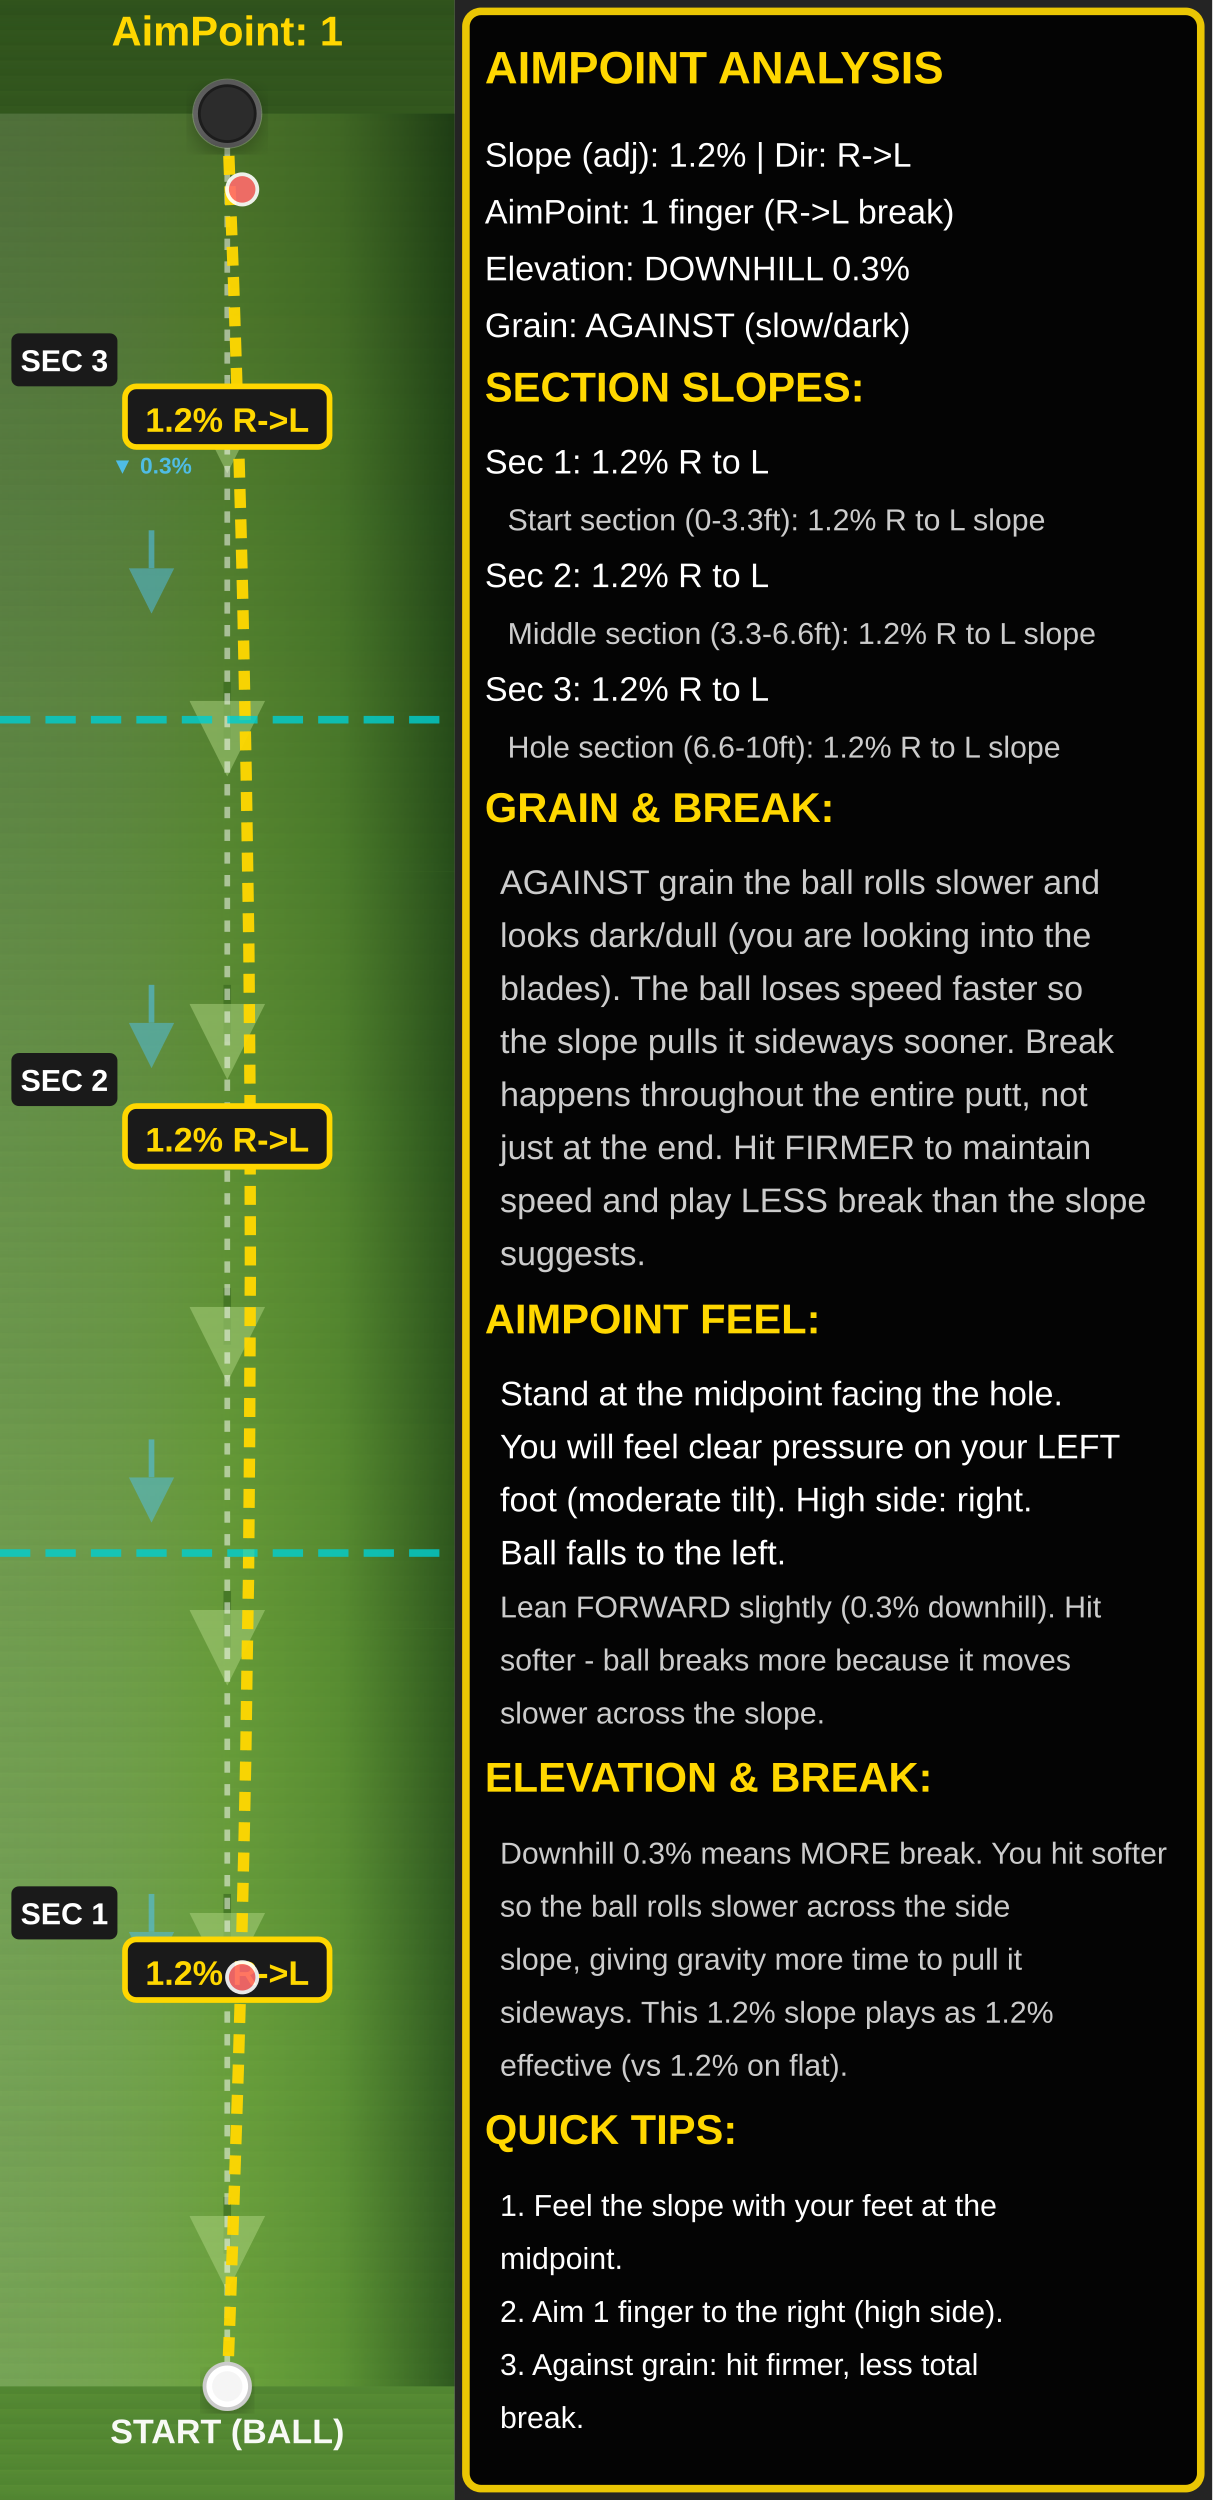
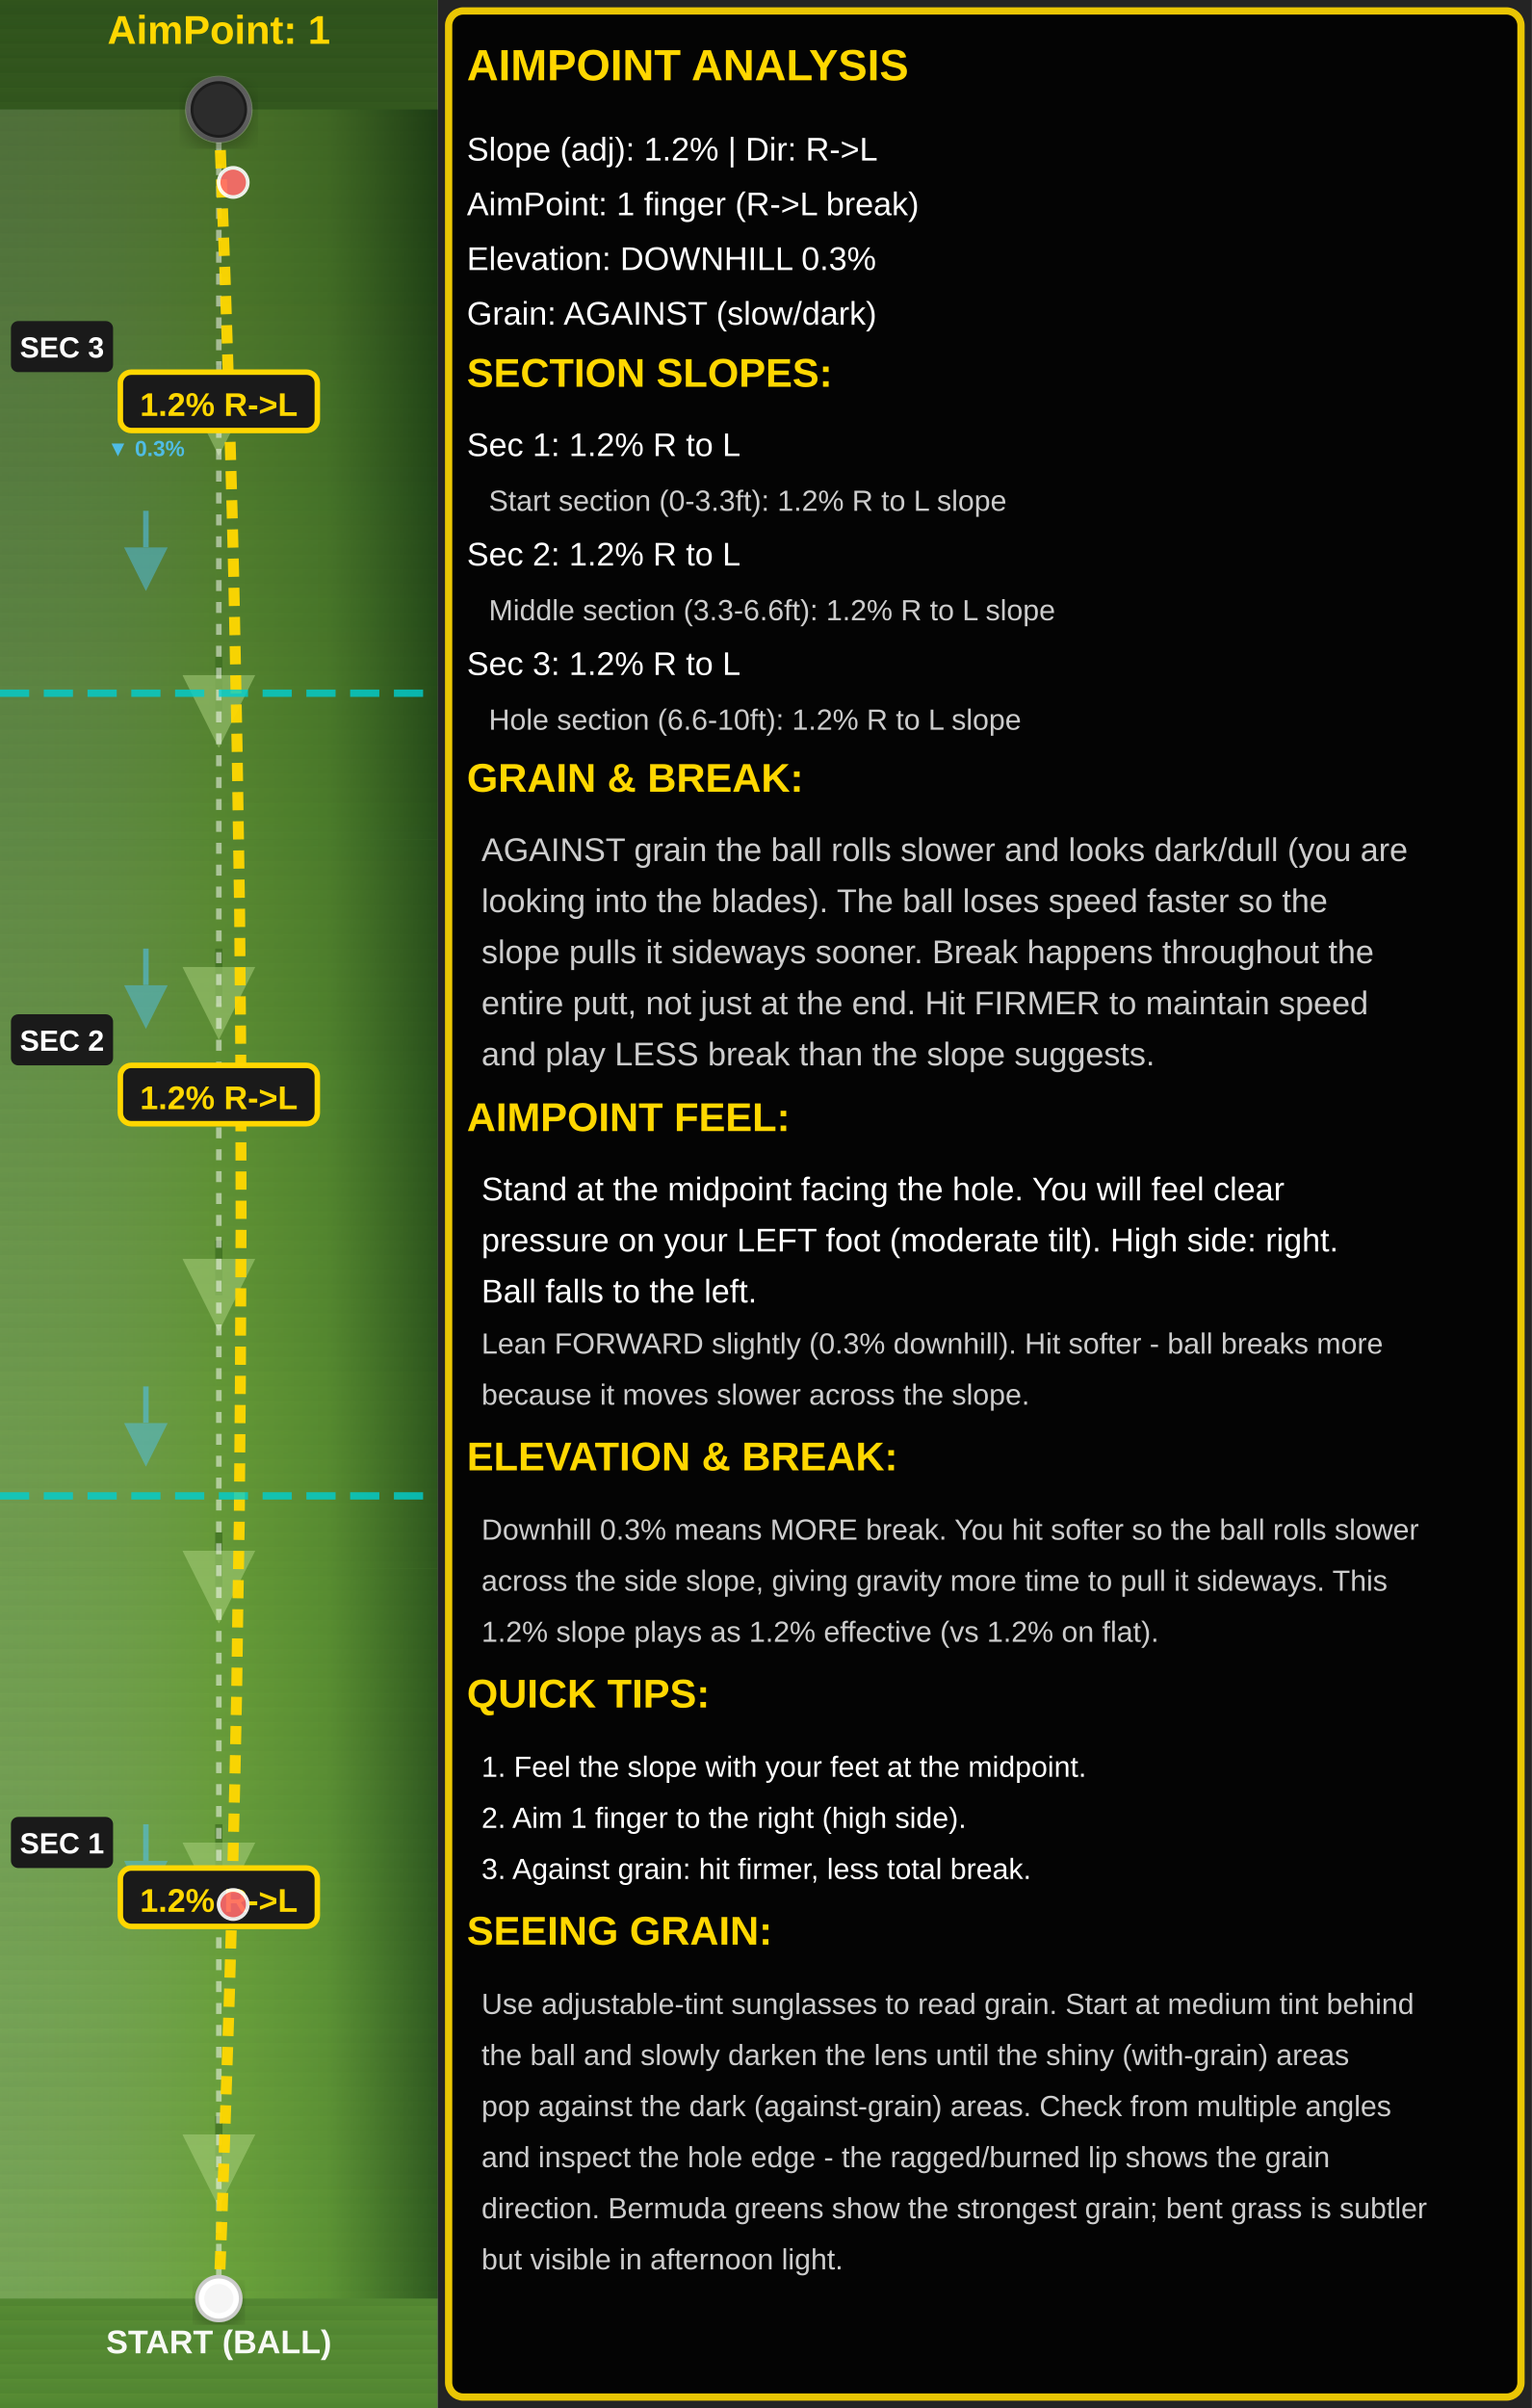
- <svg xmlns="http://www.w3.org/2000/svg" width="320" height="660">
+ <svg xmlns="http://www.w3.org/2000/svg" width="420" height="660">
  <defs>
    <linearGradient id="baseGreen" x1="0%" y1="0%" x2="0%" y2="100%">
      <stop offset="0%" style="stop-color:#689F38;stop-opacity:1" />
      <stop offset="50%" style="stop-color:#558B2F;stop-opacity:1" />
      <stop offset="100%" style="stop-color:#4A7C27;stop-opacity:1" />
    </linearGradient>
    <linearGradient id="grainGradient" x1="0%" y1="0%" x2="0%" y2="100%">
      <stop offset="0%" style="stop-color:#0D1F0A;stop-opacity:0.7" />
      <stop offset="30%" style="stop-color:#1B3D14;stop-opacity:0.6" />
      <stop offset="60%" style="stop-color:#2E5A1F;stop-opacity:0.45" />
      <stop offset="100%" style="stop-color:#3E7B2F;stop-opacity:0.3" />
    </linearGradient>
    <linearGradient id="elevationGradient" x1="0%" y1="0%" x2="0%" y2="100%">
      <stop offset="0%" style="stop-color:#1B3D14;stop-opacity:0.55" />
      <stop offset="50%" style="stop-color:#689F38;stop-opacity:0.36" />
      <stop offset="100%" style="stop-color:#AED581;stop-opacity:0.16" />
    </linearGradient>
    <linearGradient id="breakGradientSec1" x1="0%" y1="0%" x2="100%" y2="0%">
      <stop offset="0%" style="stop-color:#C5E1A5;stop-opacity:0.389" />
      <stop offset="25%" style="stop-color:#AED581;stop-opacity:0.461" />
      <stop offset="50%" style="stop-color:#8BC34A;stop-opacity:0.569" />
      <stop offset="75%" style="stop-color:#689F38;stop-opacity:0.658" />
      <stop offset="100%" style="stop-color:#1B3D14;stop-opacity:0.748" />
    </linearGradient>
    <linearGradient id="breakGradientSec2" x1="0%" y1="0%" x2="100%" y2="0%">
      <stop offset="0%" style="stop-color:#C5E1A5;stop-opacity:0.389" />
      <stop offset="25%" style="stop-color:#AED581;stop-opacity:0.461" />
      <stop offset="50%" style="stop-color:#8BC34A;stop-opacity:0.569" />
      <stop offset="75%" style="stop-color:#689F38;stop-opacity:0.658" />
      <stop offset="100%" style="stop-color:#1B3D14;stop-opacity:0.748" />
    </linearGradient>
    <linearGradient id="breakGradientSec3" x1="0%" y1="0%" x2="100%" y2="0%">
      <stop offset="0%" style="stop-color:#C5E1A5;stop-opacity:0.389" />
      <stop offset="25%" style="stop-color:#AED581;stop-opacity:0.461" />
      <stop offset="50%" style="stop-color:#8BC34A;stop-opacity:0.569" />
      <stop offset="75%" style="stop-color:#689F38;stop-opacity:0.658" />
      <stop offset="100%" style="stop-color:#1B3D14;stop-opacity:0.748" />
    </linearGradient>
    <linearGradient id="holeGrainGradient" x1="50%" y1="0%" x2="50%" y2="100%">
      <stop offset="0%" style="stop-color:#999999;stop-opacity:0.6" />
      <stop offset="50%" style="stop-color:#CCCCCC;stop-opacity:0.5" />
      <stop offset="100%" style="stop-color:#FFFFFF;stop-opacity:0.3" />
    </linearGradient>
    <filter id="shadow">
      <feDropShadow dx="0" dy="2" stdDeviation="3" flood-opacity="0.3" />
    </filter>
    <marker id="arrowhead-grain" markerWidth="10" markerHeight="10" refX="5" refY="5" orient="auto">
      <polygon points="0,0 10,5 0,10" fill="#AED581" opacity="0.7" />
    </marker>
    <marker id="arrowhead-elev-up" markerWidth="8" markerHeight="8" refX="4" refY="8" orient="0">
      <polygon points="4,0 8,8 0,8" fill="#FFA726" opacity="0.85" />
    </marker>
    <marker id="arrowhead-elev-down" markerWidth="8" markerHeight="8" refX="4" refY="0" orient="0">
      <polygon points="0,0 8,0 4,8" fill="#4FC3F7" opacity="0.85" />
    </marker>
    <pattern id="grassTexture" x="0" y="0" width="4" height="4" patternUnits="userSpaceOnUse">
      <rect width="4" height="4" fill="url(#baseGreen)" opacity="0.95" />
      <line x1="0" y1="2" x2="4" y2="2" stroke="#5A9B3F" stroke-width="0.5" opacity="0.3" />
    </pattern>
  </defs>
  <rect width="120" height="660" fill="url(#baseGreen)" />
  <rect width="120" height="660" fill="url(#grassTexture)" opacity="0.3" />
  <rect width="120" height="660" fill="url(#elevationGradient)" opacity="0.7" />
  <rect x="0" y="430.0" width="120" height="200.0" fill="url(#breakGradientSec1)" opacity="1.0" />
  <rect x="0" y="230.0" width="120" height="200.0" fill="url(#breakGradientSec2)" opacity="1.0" />
  <rect x="0" y="30" width="120" height="200.0" fill="url(#breakGradientSec3)" opacity="1.0" />
  <rect width="120" height="660" fill="url(#grainGradient)" opacity="0.6" />
  <line x1="60.0" y1="100" x2="60.0" y2="115" stroke="#3A6B1F" stroke-width="2" opacity="0.7" marker-end="url(#arrowhead-grain)" />
  <line x1="60.0" y1="180" x2="60.0" y2="195" stroke="#3A6B1F" stroke-width="2" opacity="0.7" marker-end="url(#arrowhead-grain)" />
  <line x1="60.0" y1="260" x2="60.0" y2="275" stroke="#3A6B1F" stroke-width="2" opacity="0.7" marker-end="url(#arrowhead-grain)" />
  <line x1="60.0" y1="340" x2="60.0" y2="355" stroke="#3A6B1F" stroke-width="2" opacity="0.7" marker-end="url(#arrowhead-grain)" />
  <line x1="60.0" y1="420" x2="60.0" y2="435" stroke="#3A6B1F" stroke-width="2" opacity="0.7" marker-end="url(#arrowhead-grain)" />
  <line x1="60.0" y1="500" x2="60.0" y2="515" stroke="#3A6B1F" stroke-width="2" opacity="0.7" marker-end="url(#arrowhead-grain)" />
  <line x1="60.0" y1="580" x2="60.0" y2="595" stroke="#3A6B1F" stroke-width="2" opacity="0.7" marker-end="url(#arrowhead-grain)" />
  <line x1="40.0" y1="140" x2="40.0" y2="150" stroke="#4FC3F7" stroke-width="1.5" opacity="0.55" marker-end="url(#arrowhead-elev-down)" />
  <line x1="40.0" y1="260" x2="40.0" y2="270" stroke="#4FC3F7" stroke-width="1.5" opacity="0.55" marker-end="url(#arrowhead-elev-down)" />
  <line x1="40.0" y1="380" x2="40.0" y2="390" stroke="#4FC3F7" stroke-width="1.5" opacity="0.55" marker-end="url(#arrowhead-elev-down)" />
  <line x1="40.0" y1="500" x2="40.0" y2="510" stroke="#4FC3F7" stroke-width="1.5" opacity="0.55" marker-end="url(#arrowhead-elev-down)" />
  <text x="40.0" y="125" font-family="Arial, sans-serif" font-size="6" fill="#4FC3F7" text-anchor="middle" font-weight="bold" opacity="0.9">▼ 0.3%</text>
  <line x1="60.0" y1="630" x2="60.0" y2="30.0" stroke="#FFFFFF" stroke-width="1.5" stroke-dasharray="3,3" opacity="0.5" />
  <path d="M 60.0 630.0 C 60.5 617.5, 61.0 604.6, 61.4 592.0 C 61.9 577.0, 62.4 561.5, 62.9 546.5 C 63.3 533.9, 63.6 521.0, 63.9 508.5 C 64.3 493.4, 64.6 477.9, 64.9 462.9 C 65.1 447.9, 65.3 432.4, 65.6 417.3 C 65.7 404.8, 65.8 391.9, 65.9 379.4 C 66.0 364.3, 66.0 348.8, 66.1 333.8 C 66.1 318.8, 66.0 303.3, 66.0 288.2 C 65.9 275.7, 65.8 262.8, 65.7 250.3 C 65.5 235.2, 65.2 219.7, 65.0 204.7 C 64.7 189.6, 64.4 174.2, 64.1 159.1 C 63.8 146.6, 63.5 133.7, 63.1 121.1 C 62.7 106.1, 62.2 90.6, 61.7 75.6 C 61.1 60.5, 60.6 45.0, 60.0 30.0" stroke="#FFD700" stroke-width="3" fill="none" stroke-dasharray="5,3" opacity="0.95" />
  <line x1="0" y1="410.0" x2="120" y2="410.0" stroke="#00CED1" stroke-width="2" opacity="0.8" stroke-dasharray="8,4" />
  <line x1="0" y1="190.0" x2="120" y2="190.0" stroke="#00CED1" stroke-width="2" opacity="0.8" stroke-dasharray="8,4" />
  <rect x="3" y="498.0" width="28" height="14" fill="#1A1A1A" rx="2" />
  <text x="17" y="508.0" font-family="Arial, sans-serif" font-size="8" fill="#FFFFFF" text-anchor="middle" font-weight="bold">SEC 1</text>
  <rect x="33.0" y="512.0" width="54" height="16" fill="#1A1A1A" rx="3" stroke="#FFD700" stroke-width="1.5" />
  <text x="60.0" y="524.0" font-family="Arial, sans-serif" font-size="9" fill="#FFD700" text-anchor="middle" font-weight="bold">1.2% R-&gt;L</text>
  <rect x="3" y="278.0" width="28" height="14" fill="#1A1A1A" rx="2" />
  <text x="17" y="288.0" font-family="Arial, sans-serif" font-size="8" fill="#FFFFFF" text-anchor="middle" font-weight="bold">SEC 2</text>
  <rect x="33.0" y="292.0" width="54" height="16" fill="#1A1A1A" rx="3" stroke="#FFD700" stroke-width="1.5" />
  <text x="60.0" y="304.0" font-family="Arial, sans-serif" font-size="9" fill="#FFD700" text-anchor="middle" font-weight="bold">1.2% R-&gt;L</text>
  <rect x="3" y="88.0" width="28" height="14" fill="#1A1A1A" rx="2" />
  <text x="17" y="98.0" font-family="Arial, sans-serif" font-size="8" fill="#FFFFFF" text-anchor="middle" font-weight="bold">SEC 3</text>
  <rect x="33.0" y="102.0" width="54" height="16" fill="#1A1A1A" rx="3" stroke="#FFD700" stroke-width="1.5" />
  <text x="60.0" y="114.0" font-family="Arial, sans-serif" font-size="9" fill="#FFD700" text-anchor="middle" font-weight="bold">1.2% R-&gt;L</text>
  <circle cx="63.934" cy="522" r="4" fill="#FF6B6B" opacity="0.9" stroke="#FFFFFF" stroke-width="1" />
  <circle cx="63.934" cy="50" r="4" fill="#FF6B6B" opacity="0.9" stroke="#FFFFFF" stroke-width="1" />
  <text x="60.0" y="12" font-family="Arial, sans-serif" font-size="11" fill="#FFD700" text-anchor="middle" font-weight="bold">AimPoint: 1</text>
  <circle cx="60.0" cy="30.0" r="9" fill="#1A1A1A" filter="url(#shadow)" />
  <circle cx="60.0" cy="30.0" r="7" fill="#2C2C2C" />
  <circle cx="60.0" cy="30.0" r="8.5" fill="none" stroke="url(#holeGrainGradient)" stroke-width="1.5" opacity="0.8" />
  <circle cx="60.0" cy="630" r="6" fill="#FFFFFF" stroke="#CCCCCC" stroke-width="1" filter="url(#shadow)" />
  <circle cx="60.0" cy="630" r="4" fill="#F5F5F5" />
  <text x="60.0" y="645" font-family="Arial, sans-serif" font-size="9" fill="#FFFFFF" text-anchor="middle" font-weight="bold" opacity="0.95">START (BALL)</text>
-   <rect x="120" y="0" width="200" height="660" fill="#1A1A1A" opacity="0.95" />
-   <rect x="123" y="3" width="194" height="654" fill="#000000" opacity="0.9" rx="4" stroke="#FFD700" stroke-width="2" />
+   <rect x="120" y="0" width="300" height="660" fill="#1A1A1A" opacity="0.95" />
+   <rect x="123" y="3" width="294" height="654" fill="#000000" opacity="0.9" rx="4" stroke="#FFD700" stroke-width="2" />
  <text x="128" y="22" font-family="Arial, sans-serif" font-size="12" fill="#FFD700" font-weight="bold">AIMPOINT ANALYSIS</text>
  <text x="128" y="44" font-family="Arial, sans-serif" font-size="9" fill="#FFFFFF">Slope (adj): 1.2%  |  Dir: R-&gt;L</text>
  <text x="128" y="59" font-family="Arial, sans-serif" font-size="9" fill="#FFFFFF">AimPoint: 1 finger (R-&gt;L break)</text>
  <text x="128" y="74" font-family="Arial, sans-serif" font-size="9" fill="#FFFFFF">Elevation: DOWNHILL 0.3%</text>
  <text x="128" y="89" font-family="Arial, sans-serif" font-size="9" fill="#FFFFFF">Grain: AGAINST (slow/dark)</text>
  <text x="128" y="106" font-family="Arial, sans-serif" font-size="11" fill="#FFD700" font-weight="bold">SECTION SLOPES:</text>
  <text x="128" y="125" font-family="Arial, sans-serif" font-size="9" fill="#FFFFFF">Sec 1: 1.2% R to L</text>
  <text x="134" y="140" font-family="Arial, sans-serif" font-size="8" fill="#CCCCCC">Start section (0-3.3ft): 1.2% R to L slope</text>
  <text x="128" y="155" font-family="Arial, sans-serif" font-size="9" fill="#FFFFFF">Sec 2: 1.2% R to L</text>
  <text x="134" y="170" font-family="Arial, sans-serif" font-size="8" fill="#CCCCCC">Middle section (3.3-6.6ft): 1.2% R to L slope</text>
  <text x="128" y="185" font-family="Arial, sans-serif" font-size="9" fill="#FFFFFF">Sec 3: 1.2% R to L</text>
  <text x="134" y="200" font-family="Arial, sans-serif" font-size="8" fill="#CCCCCC">Hole section (6.6-10ft): 1.2% R to L slope</text>
  <text x="128" y="217" font-family="Arial, sans-serif" font-size="11" fill="#FFD700" font-weight="bold">GRAIN &amp; BREAK:</text>
-   <text x="132" y="236" font-family="Arial, sans-serif" font-size="9" fill="#CCCCCC">AGAINST grain the ball rolls slower and</text>
-   <text x="132" y="250" font-family="Arial, sans-serif" font-size="9" fill="#CCCCCC">looks dark/dull (you are looking into the</text>
-   <text x="132" y="264" font-family="Arial, sans-serif" font-size="9" fill="#CCCCCC">blades). The ball loses speed faster so</text>
-   <text x="132" y="278" font-family="Arial, sans-serif" font-size="9" fill="#CCCCCC">the slope pulls it sideways sooner. Break</text>
-   <text x="132" y="292" font-family="Arial, sans-serif" font-size="9" fill="#CCCCCC">happens throughout the entire putt, not</text>
-   <text x="132" y="306" font-family="Arial, sans-serif" font-size="9" fill="#CCCCCC">just at the end. Hit FIRMER to maintain</text>
-   <text x="132" y="320" font-family="Arial, sans-serif" font-size="9" fill="#CCCCCC">speed and play LESS break than the slope</text>
-   <text x="132" y="334" font-family="Arial, sans-serif" font-size="9" fill="#CCCCCC">suggests.</text>
-   <text x="128" y="352" font-family="Arial, sans-serif" font-size="11" fill="#FFD700" font-weight="bold">AIMPOINT FEEL:</text>
-   <text x="132" y="371" font-family="Arial, sans-serif" font-size="9" fill="#FFFFFF">Stand at the midpoint facing the hole.</text>
-   <text x="132" y="385" font-family="Arial, sans-serif" font-size="9" fill="#FFFFFF">You will feel clear pressure on your LEFT</text>
-   <text x="132" y="399" font-family="Arial, sans-serif" font-size="9" fill="#FFFFFF">foot (moderate tilt). High side: right.</text>
-   <text x="132" y="413" font-family="Arial, sans-serif" font-size="9" fill="#FFFFFF">Ball falls to the left.</text>
-   <text x="132" y="427" font-family="Arial, sans-serif" font-size="8" fill="#CCCCCC">Lean FORWARD slightly (0.3% downhill). Hit</text>
-   <text x="132" y="441" font-family="Arial, sans-serif" font-size="8" fill="#CCCCCC">softer - ball breaks more because it moves</text>
-   <text x="132" y="455" font-family="Arial, sans-serif" font-size="8" fill="#CCCCCC">slower across the slope.</text>
-   <text x="128" y="473" font-family="Arial, sans-serif" font-size="11" fill="#FFD700" font-weight="bold">ELEVATION &amp; BREAK:</text>
-   <text x="132" y="492" font-family="Arial, sans-serif" font-size="8" fill="#CCCCCC">Downhill 0.3% means MORE break. You hit softer</text>
-   <text x="132" y="506" font-family="Arial, sans-serif" font-size="8" fill="#CCCCCC">so the ball rolls slower across the side</text>
-   <text x="132" y="520" font-family="Arial, sans-serif" font-size="8" fill="#CCCCCC">slope, giving gravity more time to pull it</text>
-   <text x="132" y="534" font-family="Arial, sans-serif" font-size="8" fill="#CCCCCC">sideways. This 1.2% slope plays as 1.2%</text>
-   <text x="132" y="548" font-family="Arial, sans-serif" font-size="8" fill="#CCCCCC">effective (vs 1.2% on flat).</text>
-   <text x="128" y="566" font-family="Arial, sans-serif" font-size="11" fill="#FFD700" font-weight="bold">QUICK TIPS:</text>
-   <text x="132" y="585" font-family="Arial, sans-serif" font-size="8" fill="#FFFFFF">1. Feel the slope with your feet at the</text>
-   <text x="132" y="599" font-family="Arial, sans-serif" font-size="8" fill="#FFFFFF">midpoint.</text>
-   <text x="132" y="613" font-family="Arial, sans-serif" font-size="8" fill="#FFFFFF">2. Aim 1 finger to the right (high side).</text>
-   <text x="132" y="627" font-family="Arial, sans-serif" font-size="8" fill="#FFFFFF">3. Against grain: hit firmer, less total</text>
-   <text x="132" y="641" font-family="Arial, sans-serif" font-size="8" fill="#FFFFFF">break.</text>
+   <text x="132" y="236" font-family="Arial, sans-serif" font-size="9" fill="#CCCCCC">AGAINST grain the ball rolls slower and looks dark/dull (you are</text>
+   <text x="132" y="250" font-family="Arial, sans-serif" font-size="9" fill="#CCCCCC">looking into the blades). The ball loses speed faster so the</text>
+   <text x="132" y="264" font-family="Arial, sans-serif" font-size="9" fill="#CCCCCC">slope pulls it sideways sooner. Break happens throughout the</text>
+   <text x="132" y="278" font-family="Arial, sans-serif" font-size="9" fill="#CCCCCC">entire putt, not just at the end. Hit FIRMER to maintain speed</text>
+   <text x="132" y="292" font-family="Arial, sans-serif" font-size="9" fill="#CCCCCC">and play LESS break than the slope suggests.</text>
+   <text x="128" y="310" font-family="Arial, sans-serif" font-size="11" fill="#FFD700" font-weight="bold">AIMPOINT FEEL:</text>
+   <text x="132" y="329" font-family="Arial, sans-serif" font-size="9" fill="#FFFFFF">Stand at the midpoint facing the hole. You will feel clear</text>
+   <text x="132" y="343" font-family="Arial, sans-serif" font-size="9" fill="#FFFFFF">pressure on your LEFT foot (moderate tilt). High side: right.</text>
+   <text x="132" y="357" font-family="Arial, sans-serif" font-size="9" fill="#FFFFFF">Ball falls to the left.</text>
+   <text x="132" y="371" font-family="Arial, sans-serif" font-size="8" fill="#CCCCCC">Lean FORWARD slightly (0.3% downhill). Hit softer - ball breaks more</text>
+   <text x="132" y="385" font-family="Arial, sans-serif" font-size="8" fill="#CCCCCC">because it moves slower across the slope.</text>
+   <text x="128" y="403" font-family="Arial, sans-serif" font-size="11" fill="#FFD700" font-weight="bold">ELEVATION &amp; BREAK:</text>
+   <text x="132" y="422" font-family="Arial, sans-serif" font-size="8" fill="#CCCCCC">Downhill 0.3% means MORE break. You hit softer so the ball rolls slower</text>
+   <text x="132" y="436" font-family="Arial, sans-serif" font-size="8" fill="#CCCCCC">across the side slope, giving gravity more time to pull it sideways. This</text>
+   <text x="132" y="450" font-family="Arial, sans-serif" font-size="8" fill="#CCCCCC">1.2% slope plays as 1.2% effective (vs 1.2% on flat).</text>
+   <text x="128" y="468" font-family="Arial, sans-serif" font-size="11" fill="#FFD700" font-weight="bold">QUICK TIPS:</text>
+   <text x="132" y="487" font-family="Arial, sans-serif" font-size="8" fill="#FFFFFF">1. Feel the slope with your feet at the midpoint.</text>
+   <text x="132" y="501" font-family="Arial, sans-serif" font-size="8" fill="#FFFFFF">2. Aim 1 finger to the right (high side).</text>
+   <text x="132" y="515" font-family="Arial, sans-serif" font-size="8" fill="#FFFFFF">3. Against grain: hit firmer, less total break.</text>
+   <text x="128" y="533" font-family="Arial, sans-serif" font-size="11" fill="#FFD700" font-weight="bold">SEEING GRAIN:</text>
+   <text x="132" y="552" font-family="Arial, sans-serif" font-size="8" fill="#CCCCCC">Use adjustable-tint sunglasses to read grain. Start at medium tint behind</text>
+   <text x="132" y="566" font-family="Arial, sans-serif" font-size="8" fill="#CCCCCC">the ball and slowly darken the lens until the shiny (with-grain) areas</text>
+   <text x="132" y="580" font-family="Arial, sans-serif" font-size="8" fill="#CCCCCC">pop against the dark (against-grain) areas. Check from multiple angles</text>
+   <text x="132" y="594" font-family="Arial, sans-serif" font-size="8" fill="#CCCCCC">and inspect the hole edge - the ragged/burned lip shows the grain</text>
+   <text x="132" y="608" font-family="Arial, sans-serif" font-size="8" fill="#CCCCCC">direction. Bermuda greens show the strongest grain; bent grass is subtler</text>
+   <text x="132" y="622" font-family="Arial, sans-serif" font-size="8" fill="#CCCCCC">but visible in afternoon light.</text>
</svg>
